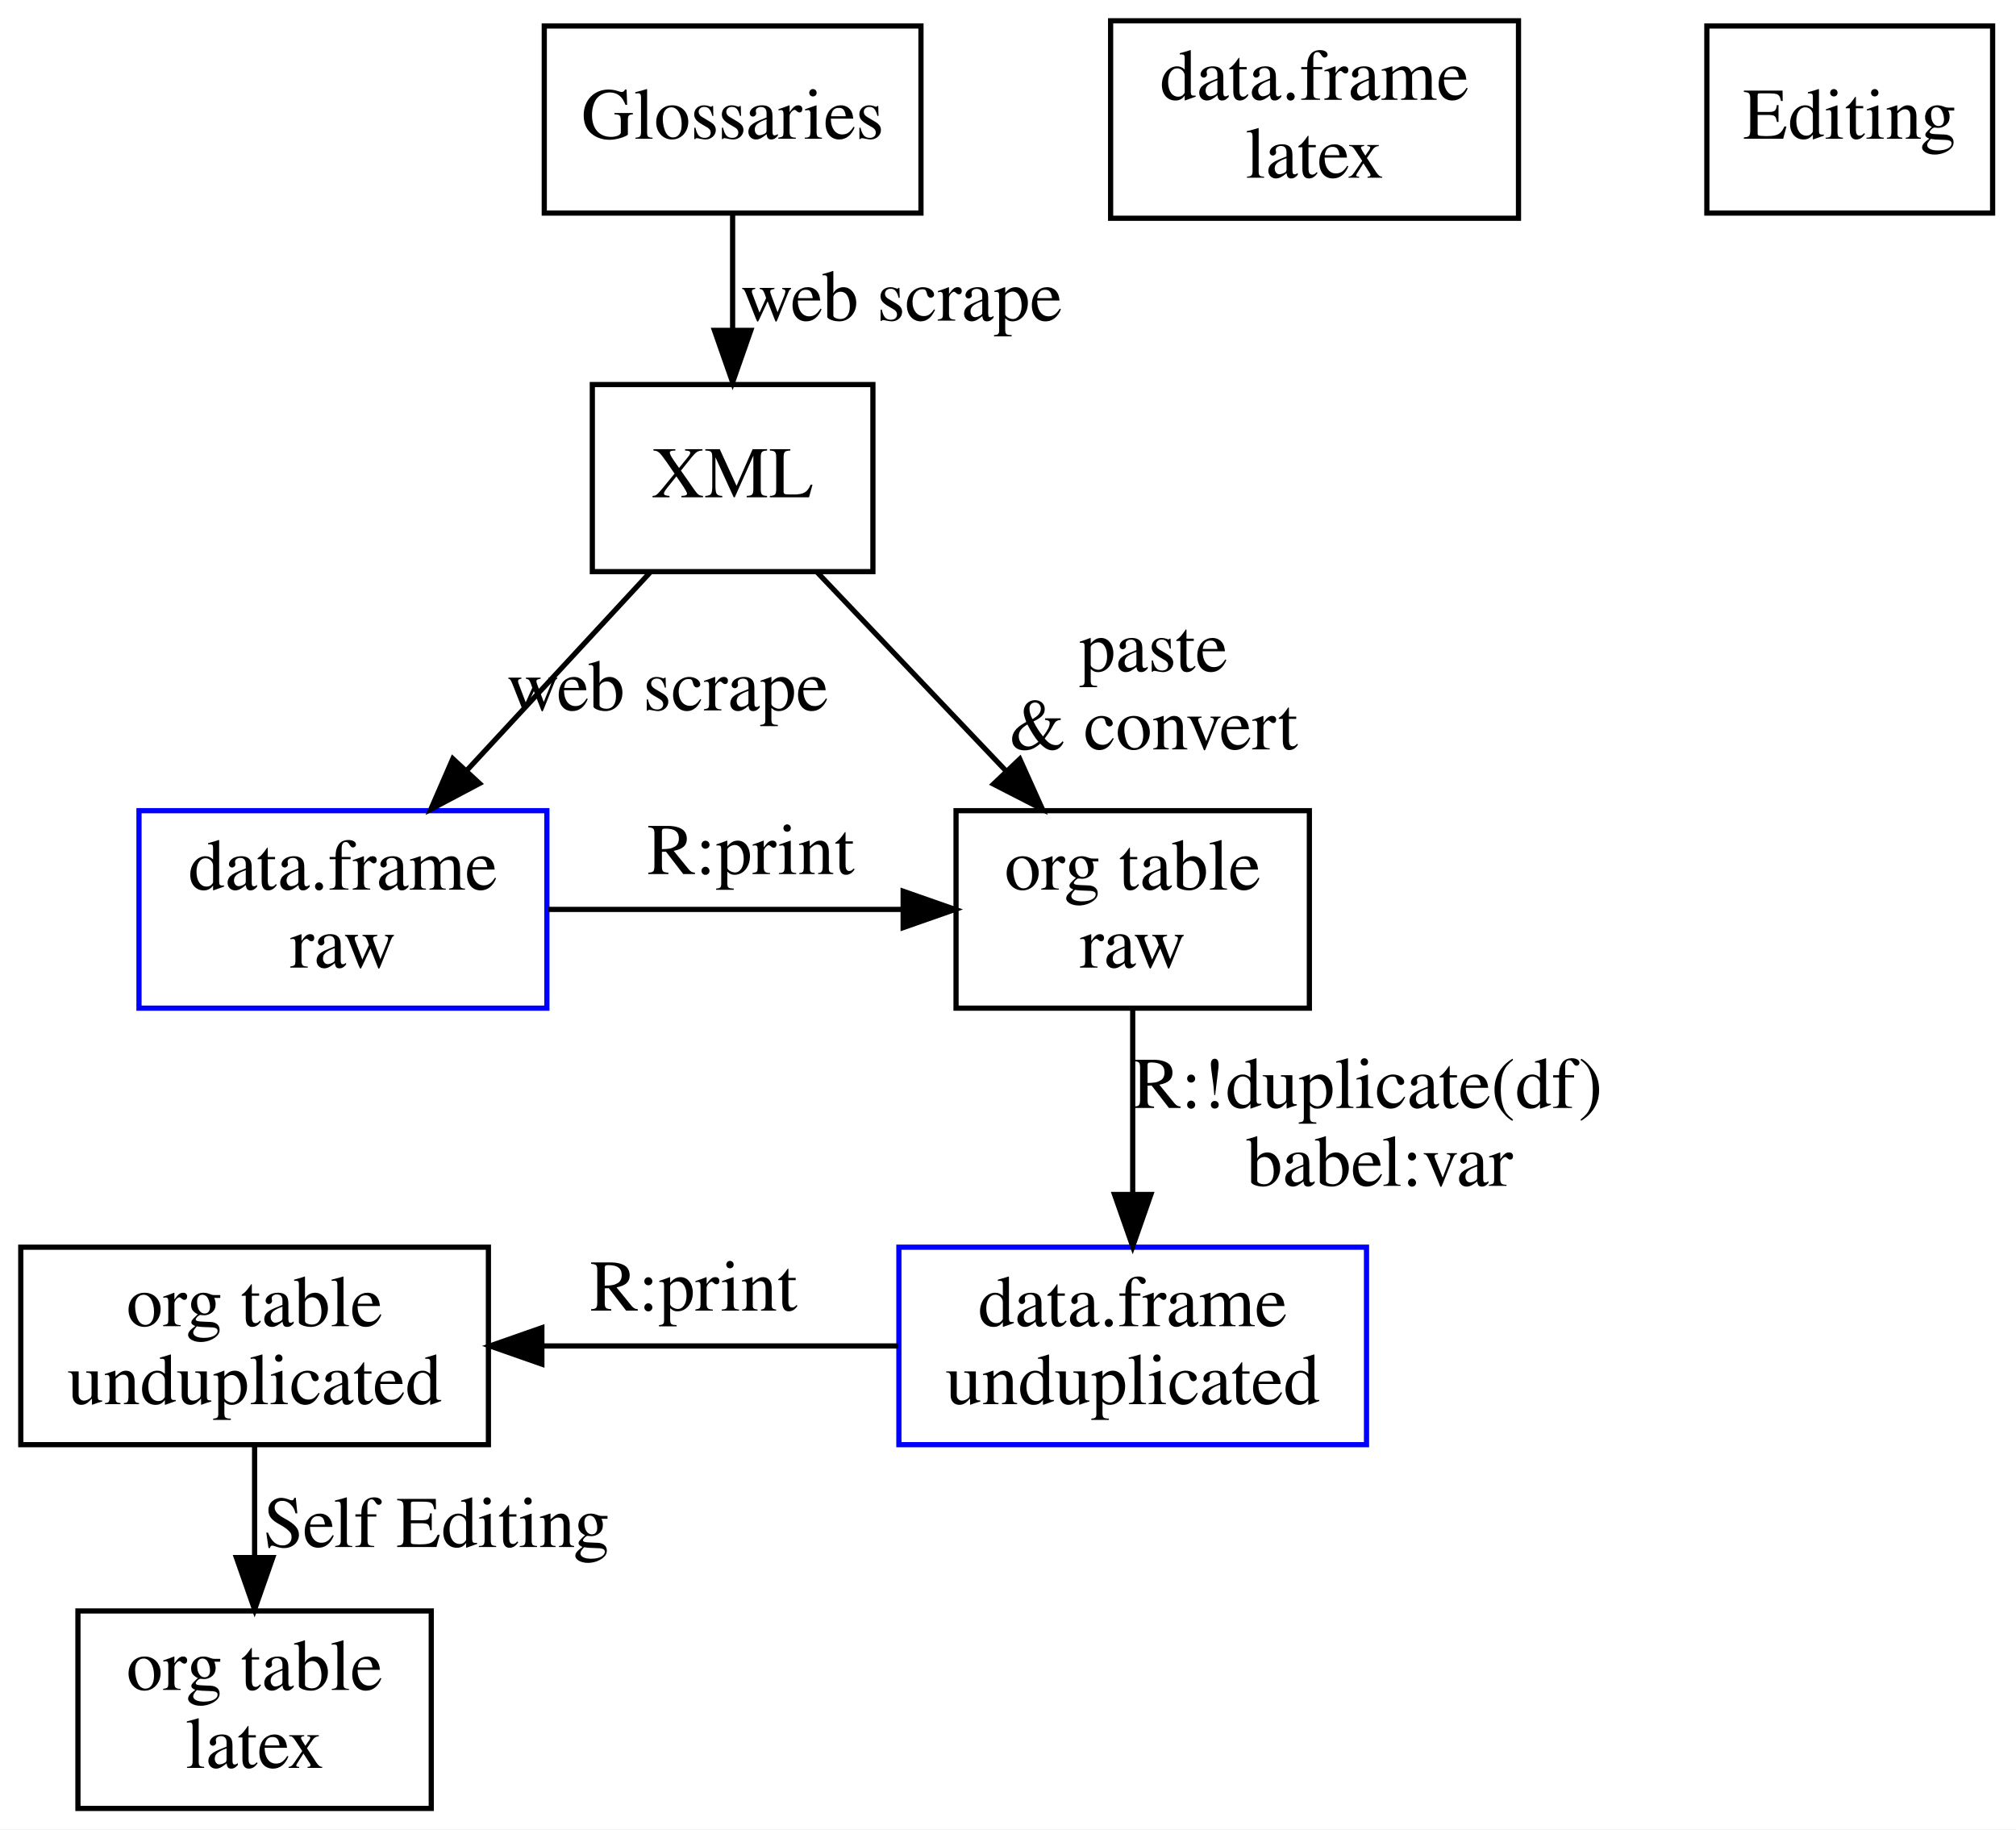
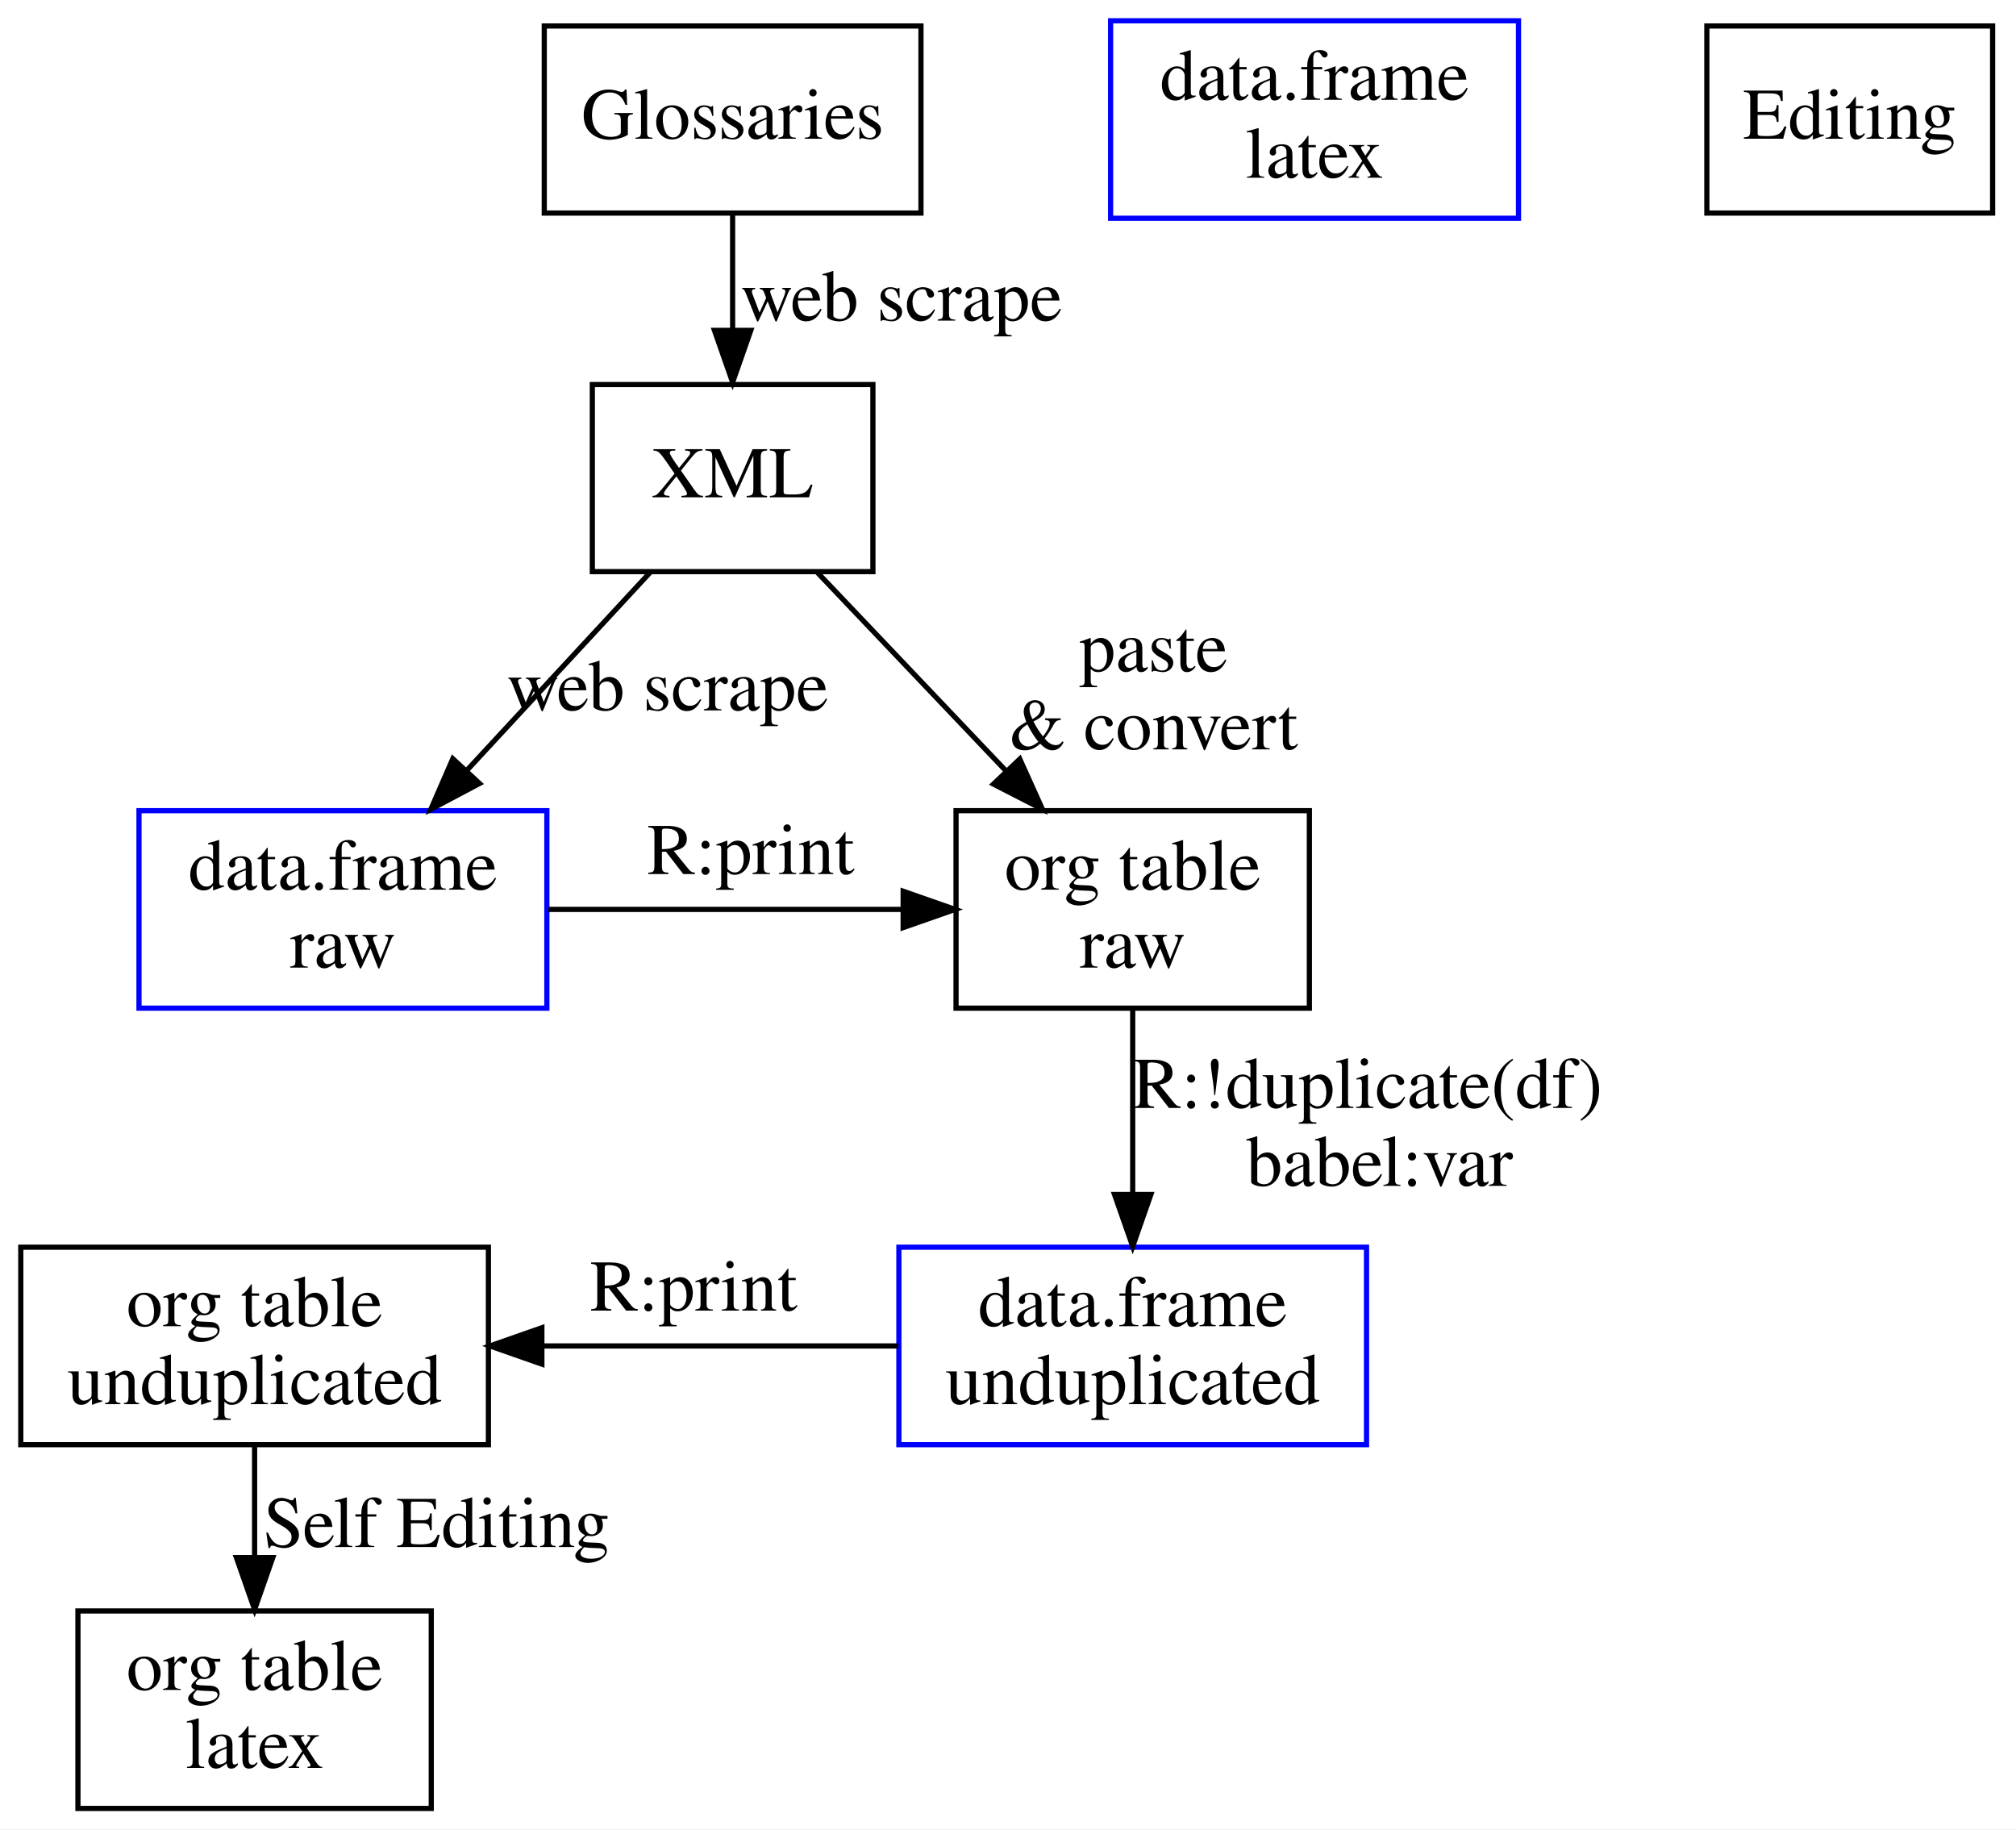
<svg xmlns="http://www.w3.org/2000/svg" width="388pt" height="352pt" viewBox="0.00 0.00 388.00 352.00">
  <g id="graph0" class="graph" transform="scale(1 1) rotate(0) translate(4 348)">
    <polygon fill="white" stroke="none" points="-4,4 -4,-348 384,-348 384,4 -4,4" />
    <g id="node1" class="node">
      <polygon fill="none" stroke="black" points="173.25,-343 100.75,-343 100.75,-307 173.25,-307 173.25,-343" />
      <text text-anchor="middle" x="137" y="-321.3" font-family="Times,serif" font-size="14.00">Glossaries</text>
    </g>
    <g id="node2" class="node">
      <polygon fill="none" stroke="black" points="164,-274 110,-274 110,-238 164,-238 164,-274" />
      <text text-anchor="middle" x="137" y="-252.3" font-family="Times,serif" font-size="14.00">XML</text>
    </g>
    <g id="edge1" class="edge">
      <path fill="none" stroke="black" d="M137,-306.746C137,-299.999 137,-292.093 137,-284.594" />
      <polygon fill="black" stroke="black" points="140.5,-284.429 137,-274.429 133.5,-284.429 140.5,-284.429" />
      <text text-anchor="middle" x="169.5" y="-286.3" font-family="Times,serif" font-size="14.00"> web scrape</text>
    </g>
    <g id="node3" class="node">
      <polygon fill="none" stroke="blue" points="101.25,-192 22.75,-192 22.75,-154 101.25,-154 101.25,-192" />
      <text text-anchor="middle" x="62" y="-176.8" font-family="Times,serif" font-size="14.00">data.frame </text>
      <text text-anchor="middle" x="62" y="-161.8" font-family="Times,serif" font-size="14.00"> raw</text>
    </g>
    <g id="edge2" class="edge">
      <path fill="none" stroke="black" d="M121.094,-237.822C110.839,-226.746 97.315,-212.14 85.793,-199.697" />
      <polygon fill="black" stroke="black" points="88.287,-197.239 78.925,-192.279 83.151,-201.995 88.287,-197.239" />
      <text text-anchor="middle" x="124.5" y="-211.3" font-family="Times,serif" font-size="14.00"> web scrape</text>
    </g>
    <g id="node6" class="node">
      <polygon fill="none" stroke="black" points="248,-192 180,-192 180,-154 248,-154 248,-192" />
      <text text-anchor="middle" x="214" y="-176.8" font-family="Times,serif" font-size="14.00">org table </text>
      <text text-anchor="middle" x="214" y="-161.8" font-family="Times,serif" font-size="14.00"> raw </text>
    </g>
    <g id="edge3" class="edge">
      <path fill="none" stroke="black" d="M153.33,-237.822C163.858,-226.746 177.743,-212.14 189.572,-199.697" />
      <polygon fill="black" stroke="black" points="192.271,-201.938 196.624,-192.279 187.197,-197.115 192.271,-201.938" />
      <text text-anchor="middle" x="218" y="-218.8" font-family="Times,serif" font-size="14.00"> paste </text>
      <text text-anchor="middle" x="218" y="-203.8" font-family="Times,serif" font-size="14.00">&amp; convert</text>
    </g>
    <g id="edge4" class="edge">
      <path fill="none" stroke="black" d="M101.539,-173C122.403,-173 148.071,-173 169.615,-173" />
      <polygon fill="black" stroke="black" points="169.82,-176.5 179.82,-173 169.82,-169.5 169.82,-176.5" />
      <text text-anchor="middle" x="140.5" y="-179.8" font-family="Times,serif" font-size="14.00"> R:print</text>
    </g>
    <g id="node4" class="node">
      <polygon fill="none" stroke="blue" points="259,-108 169,-108 169,-70 259,-70 259,-108" />
      <text text-anchor="middle" x="214" y="-92.8" font-family="Times,serif" font-size="14.00">data.frame </text>
      <text text-anchor="middle" x="214" y="-77.8" font-family="Times,serif" font-size="14.00"> unduplicated</text>
    </g>
    <g id="node5" class="node">
-       <polygon fill="none" stroke="black" points="288.25,-344 209.75,-344 209.75,-306 288.25,-306 288.25,-344" />
+       <polygon fill="none" stroke="blue" points="288.25,-344 209.75,-344 209.75,-306 288.25,-306 288.25,-344" />
      <text text-anchor="middle" x="249" y="-328.8" font-family="Times,serif" font-size="14.00">data.frame </text>
      <text text-anchor="middle" x="249" y="-313.8" font-family="Times,serif" font-size="14.00"> latex</text>
    </g>
    <g id="edge5" class="edge">
      <path fill="none" stroke="black" d="M214,-153.802C214,-143.398 214,-130.122 214,-118.377" />
      <polygon fill="black" stroke="black" points="217.5,-118.148 214,-108.148 210.5,-118.148 217.5,-118.148" />
      <text text-anchor="start" x="214" y="-134.8" font-family="Times,serif" font-size="14.00"> R:!duplicate(df) </text>
      <text text-anchor="middle" x="261.5" y="-119.8" font-family="Times,serif" font-size="14.00"> babel:var</text>
    </g>
    <g id="node7" class="node">
      <polygon fill="none" stroke="black" points="90,-108 0,-108 0,-70 90,-70 90,-108" />
      <text text-anchor="middle" x="45" y="-92.8" font-family="Times,serif" font-size="14.00">org table </text>
      <text text-anchor="middle" x="45" y="-77.8" font-family="Times,serif" font-size="14.00"> unduplicated</text>
    </g>
    <g id="edge6" class="edge">
      <path fill="none" stroke="black" d="M100.559,-89C122.712,-89 147.885,-89 168.879,-89" />
      <polygon fill="black" stroke="black" points="100.289,-85.5 90.289,-89 100.289,-92.5 100.289,-85.5" />
      <text text-anchor="middle" x="129.5" y="-95.8" font-family="Times,serif" font-size="14.00"> R:print</text>
    </g>
    <g id="node8" class="node">
      <polygon fill="none" stroke="black" points="79,-38 11,-38 11,-0 79,-0 79,-38" />
      <text text-anchor="middle" x="45" y="-22.8" font-family="Times,serif" font-size="14.00">org table </text>
      <text text-anchor="middle" x="45" y="-7.8" font-family="Times,serif" font-size="14.00"> latex</text>
    </g>
    <g id="edge7" class="edge">
      <path fill="none" stroke="black" d="M45,-69.777C45,-63.222 45,-55.662 45,-48.444" />
      <polygon fill="black" stroke="black" points="48.5,-48.273 45,-38.273 41.5,-48.273 48.5,-48.273" />
      <text text-anchor="middle" x="80" y="-50.3" font-family="Times,serif" font-size="14.00"> Self Editing</text>
    </g>
    <g id="node9" class="node">
      <polygon fill="none" stroke="black" points="379.5,-343 324.5,-343 324.5,-307 379.5,-307 379.5,-343" />
      <text text-anchor="middle" x="352" y="-321.3" font-family="Times,serif" font-size="14.00">Editing</text>
    </g>
  </g>
</svg>
